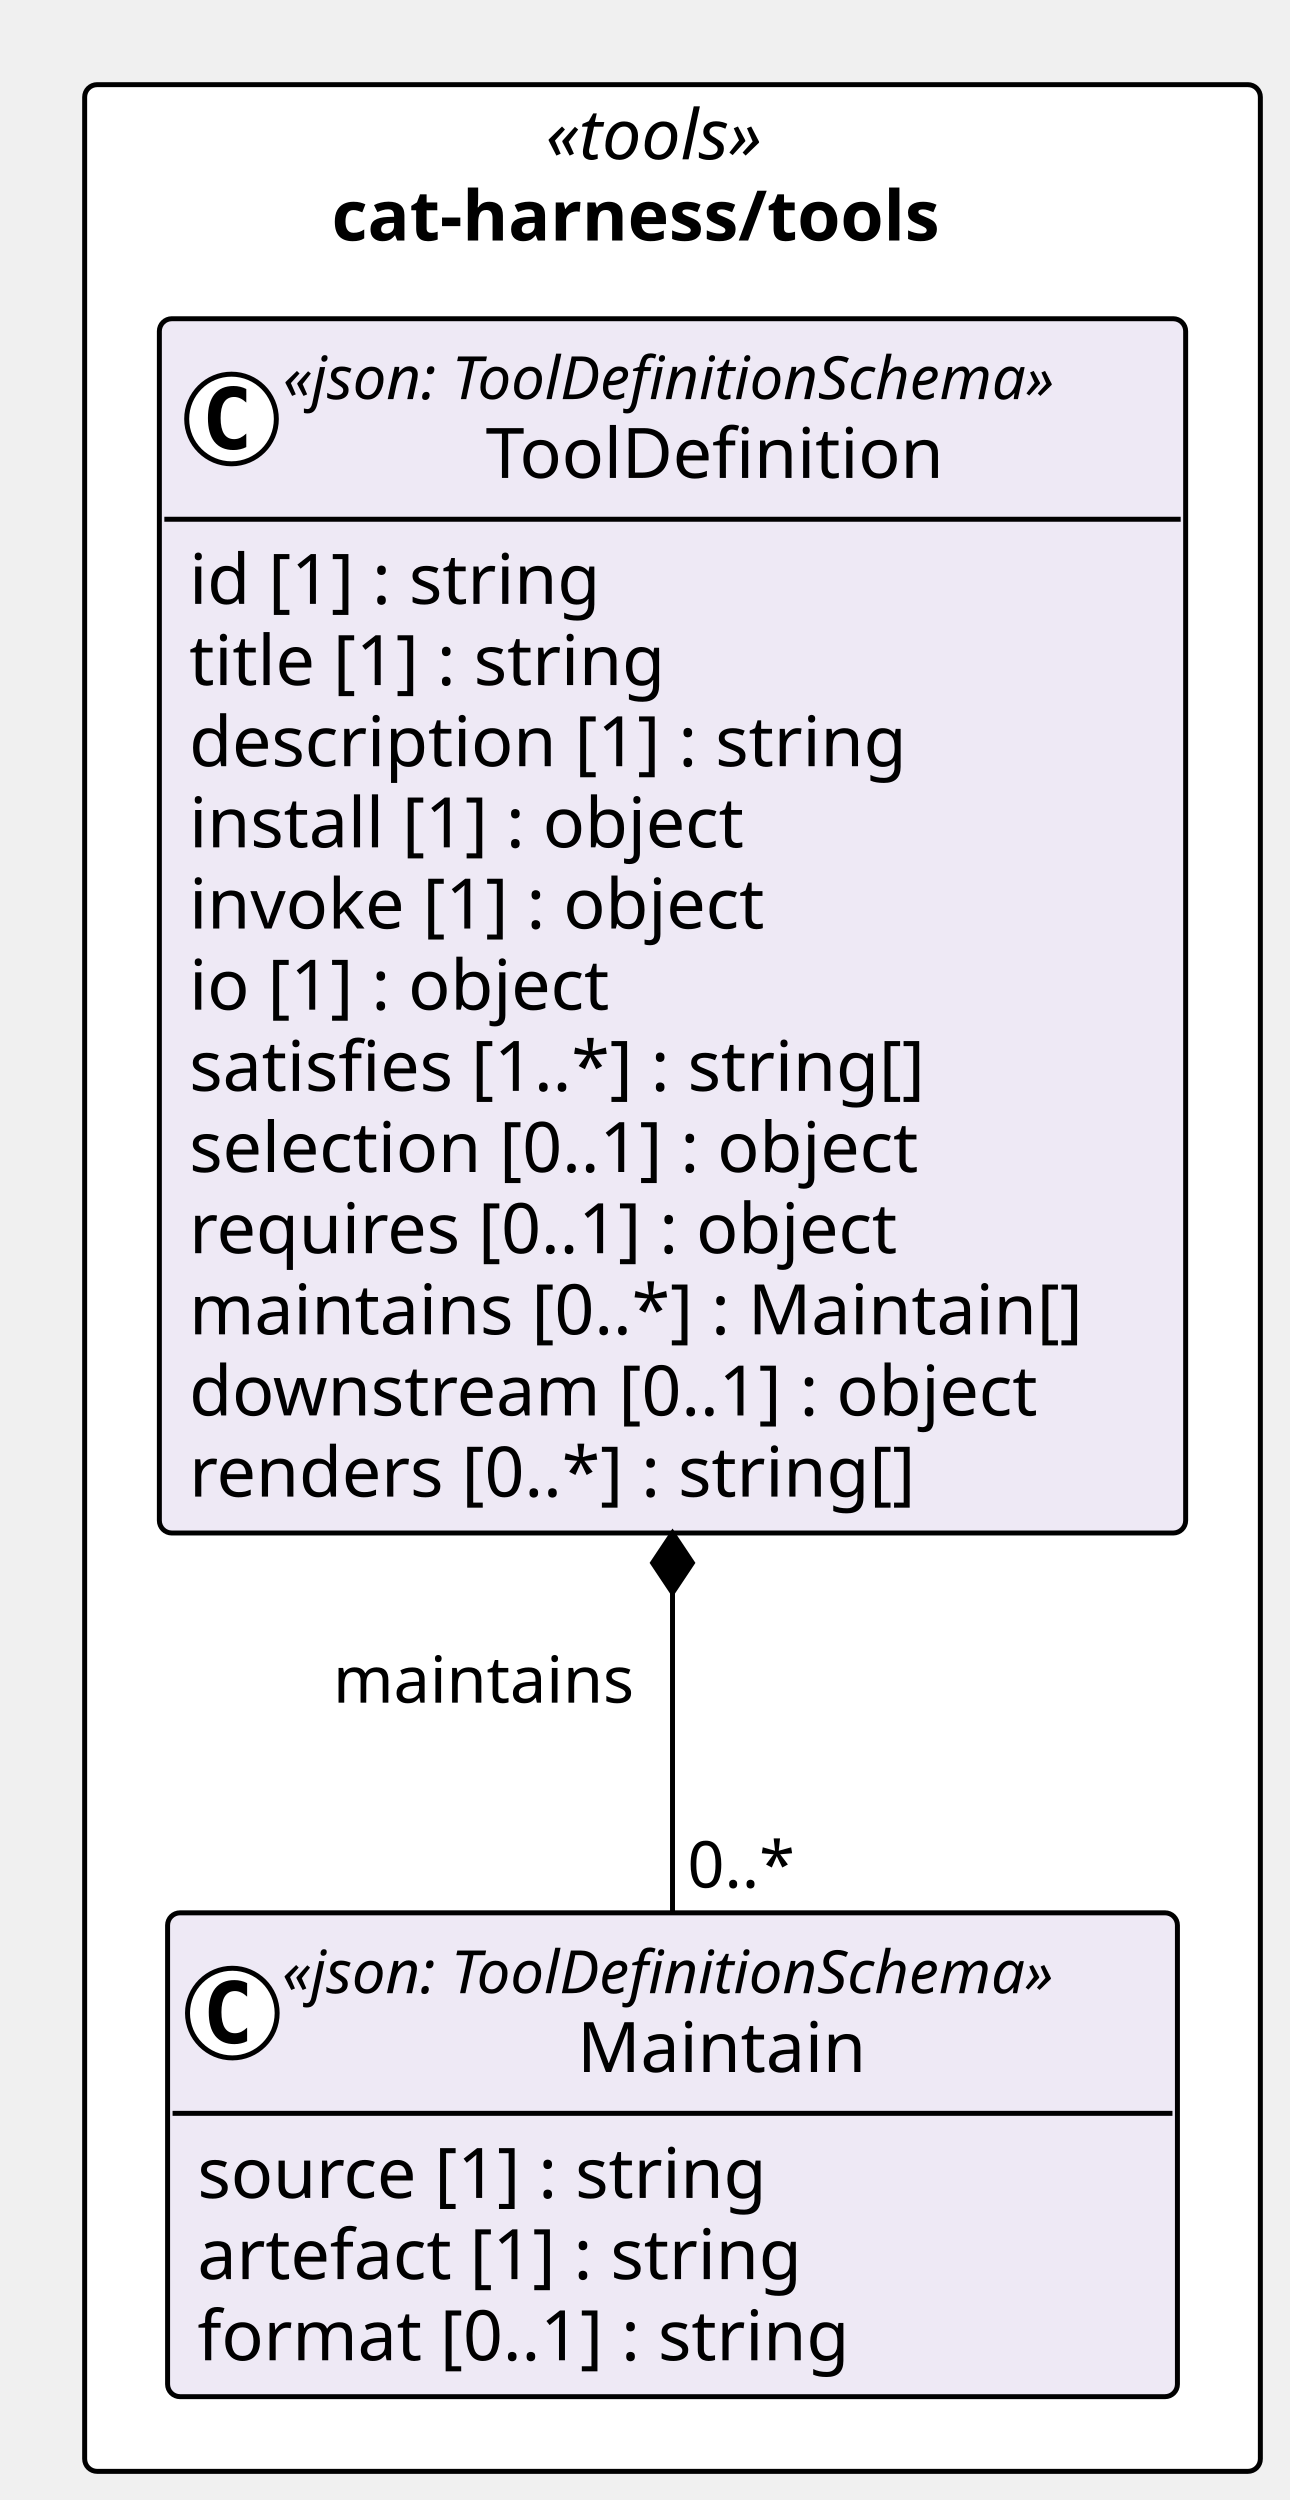
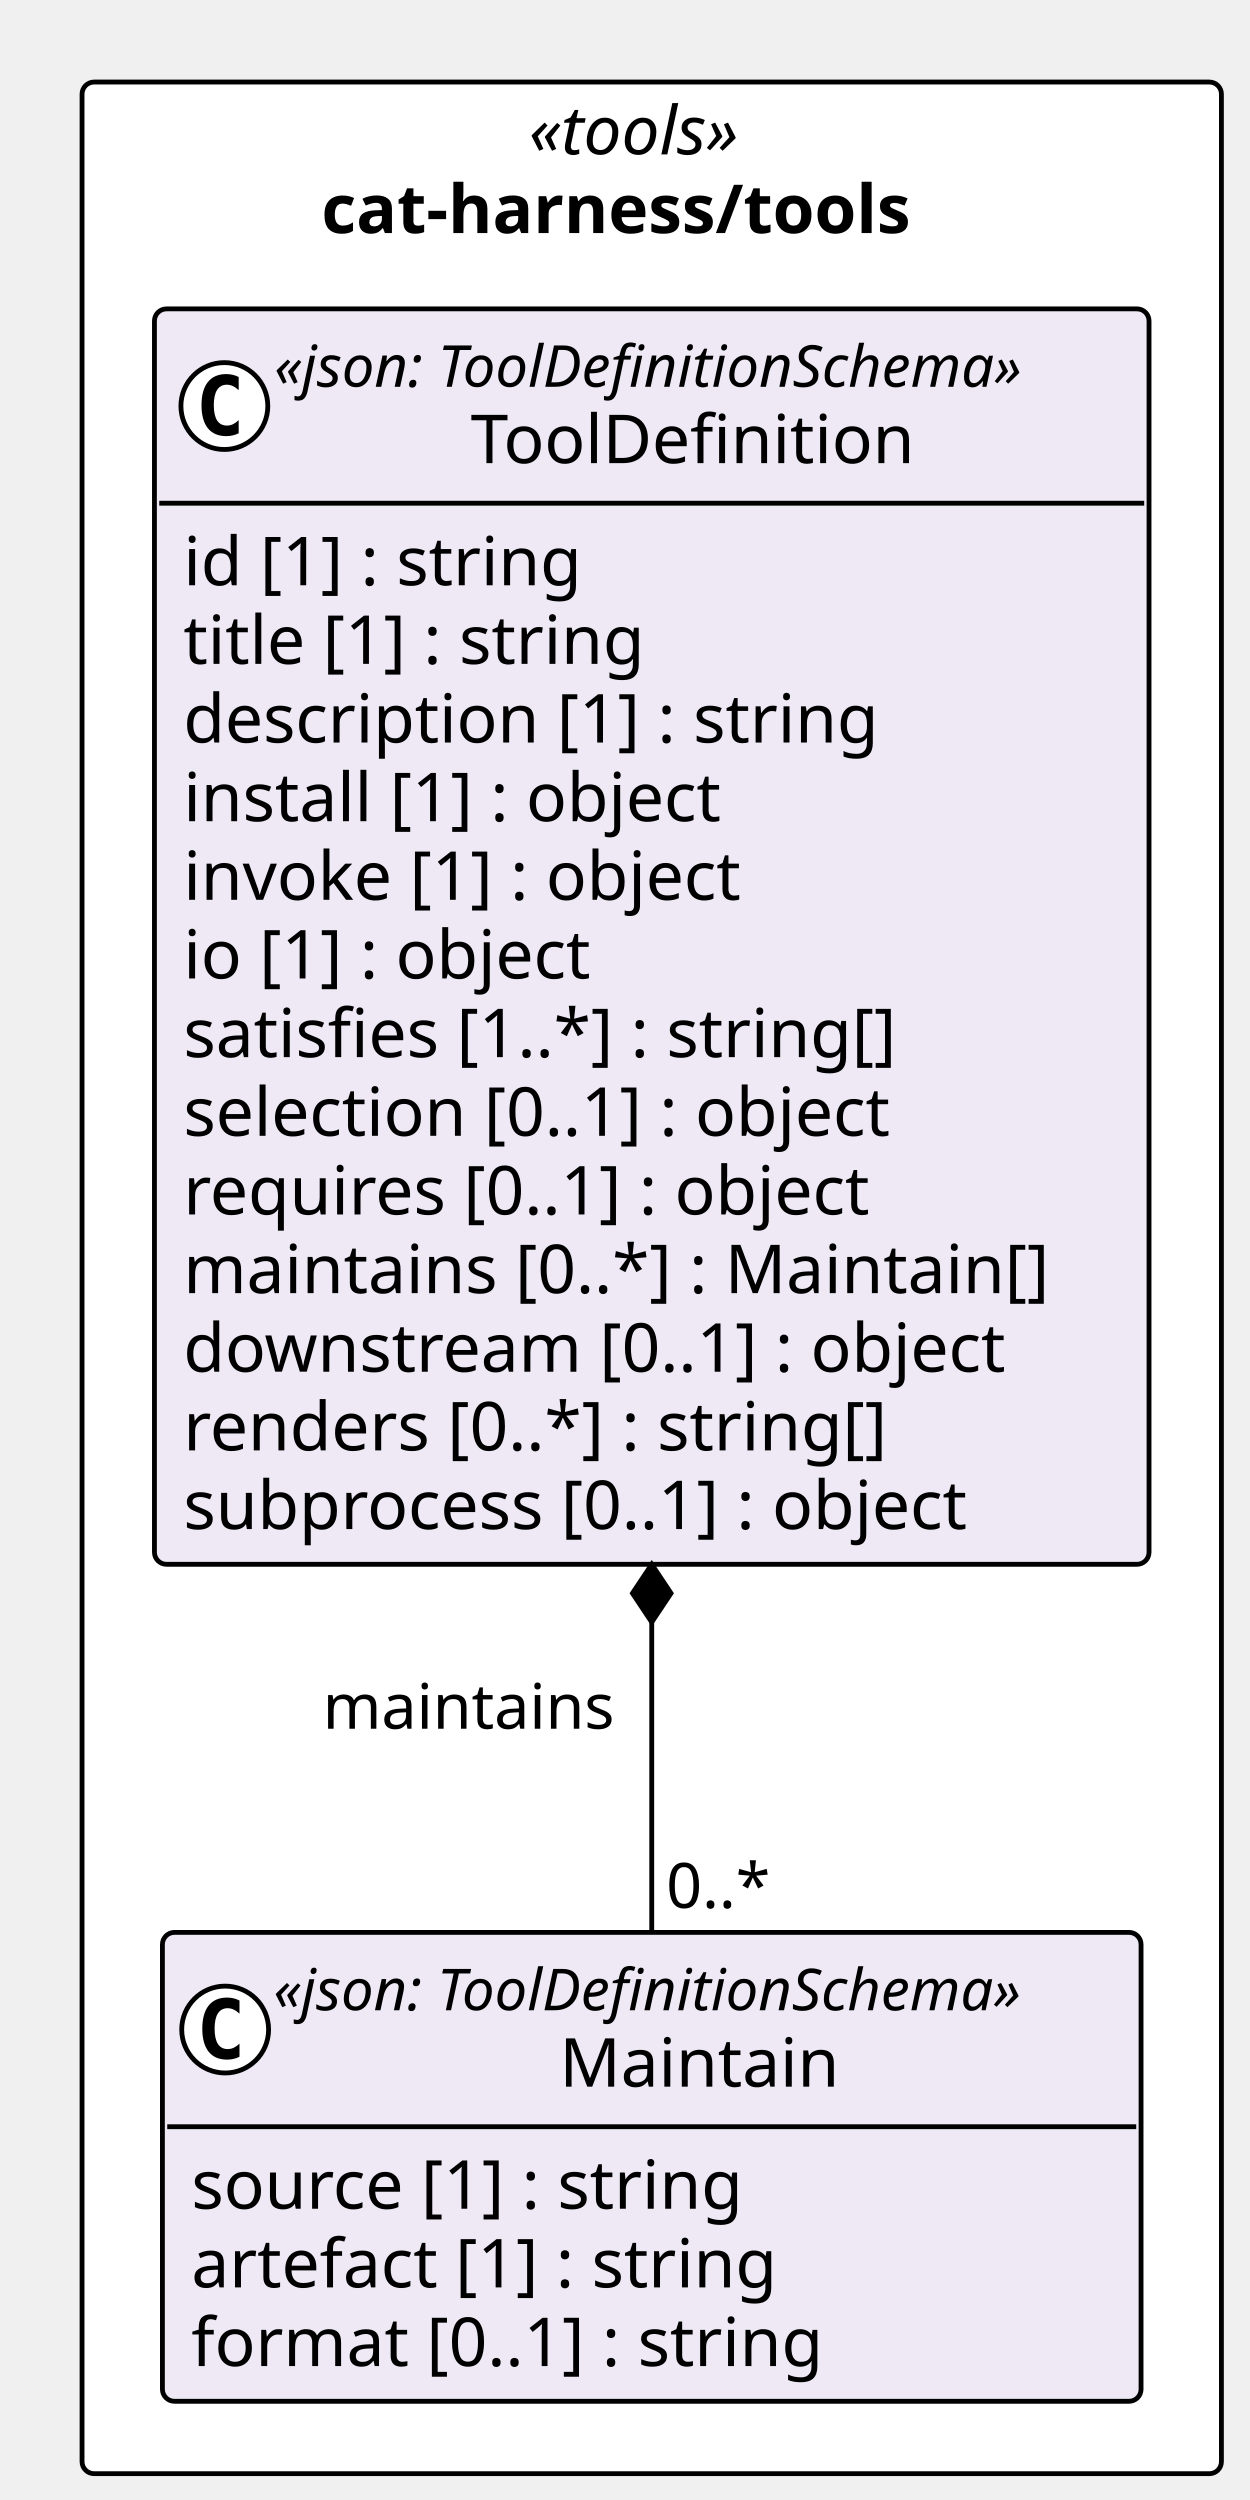
- <svg xmlns="http://www.w3.org/2000/svg" contentStyleType="text/css" height="502px" preserveAspectRatio="none" style="width:259px;height:502px;background:#FFFFFF;" version="1.1" viewBox="0 0 259 502" width="259px" zoomAndPan="magnify">
+ <svg xmlns="http://www.w3.org/2000/svg" contentStyleType="text/css" height="518px" preserveAspectRatio="none" style="width:259px;height:518px;background:#FFFFFF;" version="1.1" viewBox="0 0 259 518" width="259px" zoomAndPan="magnify">
  <defs />
  <g>
-     <rect fill="#FFFFFF" height="479.25" rx="2.5" ry="2.5" style="stroke:#000000;stroke-width:1.0;" width="236.079" x="17" y="17" />
+     <rect fill="#FFFFFF" height="495.547" rx="2.5" ry="2.5" style="stroke:#000000;stroke-width:1.0;" width="236.079" x="17" y="17" />
    <text fill="#000000" font-family="Verdana" font-size="14" font-style="italic" lengthAdjust="spacing" textLength="50.935" x="109.572" y="31.995">«tools»</text>
    <text fill="#000000" font-family="Verdana" font-size="14" font-weight="bold" lengthAdjust="spacing" textLength="136.869" x="66.605" y="48.292">cat-harness/tools</text>
    <g id="elem_cat_harness_tools_Maintain">
-       <rect codeLine="11" fill="#EEE9F5" height="97.156" id="cat_harness_tools_Maintain" rx="2.5" ry="2.5" style="stroke:#000000;stroke-width:1.0;" width="202.775" x="33.652" y="384.094" />
-       <ellipse cx="46.652" cy="404.227" fill="#FFFFFF" rx="9" ry="9" style="stroke:#000000;stroke-width:1.0;" />
-       <path d="M49.621,409.867 Q49.042,410.164 48.402,410.305 Q47.761,410.461 47.058,410.461 Q44.558,410.461 43.23,408.82 Q41.917,407.164 41.917,404.039 Q41.917,400.914 43.23,399.258 Q44.558,397.602 47.058,397.602 Q47.761,397.602 48.402,397.758 Q49.058,397.914 49.621,398.211 L49.621,400.93 Q48.996,400.352 48.402,400.086 Q47.808,399.805 47.183,399.805 Q45.839,399.805 45.152,400.883 Q44.464,401.945 44.464,404.039 Q44.464,406.133 45.152,407.211 Q45.839,408.273 47.183,408.273 Q47.808,408.273 48.402,408.008 Q48.996,407.727 49.621,407.148 L49.621,409.867 Z " fill="#000000" />
-       <text fill="#000000" font-family="Verdana" font-size="12" font-style="italic" lengthAdjust="spacing" textLength="178.775" x="56.652" y="400.232">«json: ToolDefinitionSchema»</text>
-       <text fill="#000000" font-family="Verdana" font-size="14" lengthAdjust="spacing" textLength="60.252" x="115.914" y="416.058">Maintain</text>
-       <line style="stroke:#000000;stroke-width:1.0;" x1="34.652" x2="235.427" y1="424.359" y2="424.359" />
-       <text fill="#000000" font-family="Verdana" font-size="14" lengthAdjust="spacing" textLength="124.886" x="39.652" y="441.354">source [1] : string</text>
-       <text fill="#000000" font-family="Verdana" font-size="14" lengthAdjust="spacing" textLength="133.219" x="39.652" y="457.651">artefact [1] : string</text>
-       <text fill="#000000" font-family="Verdana" font-size="14" lengthAdjust="spacing" textLength="142.851" x="39.652" y="473.948">format [0..1] : string</text>
+       <rect codeLine="11" fill="#EEE9F5" height="97.156" id="cat_harness_tools_Maintain" rx="2.5" ry="2.5" style="stroke:#000000;stroke-width:1.0;" width="202.775" x="33.652" y="400.391" />
+       <ellipse cx="46.652" cy="420.523" fill="#FFFFFF" rx="9" ry="9" style="stroke:#000000;stroke-width:1.0;" />
+       <path d="M49.621,426.164 Q49.042,426.461 48.402,426.602 Q47.761,426.758 47.058,426.758 Q44.558,426.758 43.23,425.117 Q41.917,423.461 41.917,420.336 Q41.917,417.211 43.23,415.555 Q44.558,413.898 47.058,413.898 Q47.761,413.898 48.402,414.055 Q49.058,414.211 49.621,414.508 L49.621,417.227 Q48.996,416.648 48.402,416.383 Q47.808,416.102 47.183,416.102 Q45.839,416.102 45.152,417.18 Q44.464,418.242 44.464,420.336 Q44.464,422.43 45.152,423.508 Q45.839,424.57 47.183,424.57 Q47.808,424.57 48.402,424.305 Q48.996,424.023 49.621,423.445 L49.621,426.164 Z " fill="#000000" />
+       <text fill="#000000" font-family="Verdana" font-size="12" font-style="italic" lengthAdjust="spacing" textLength="178.775" x="56.652" y="416.529">«json: ToolDefinitionSchema»</text>
+       <text fill="#000000" font-family="Verdana" font-size="14" lengthAdjust="spacing" textLength="60.252" x="115.914" y="432.354">Maintain</text>
+       <line style="stroke:#000000;stroke-width:1.0;" x1="34.652" x2="235.427" y1="440.656" y2="440.656" />
+       <text fill="#000000" font-family="Verdana" font-size="14" lengthAdjust="spacing" textLength="124.886" x="39.652" y="457.651">source [1] : string</text>
+       <text fill="#000000" font-family="Verdana" font-size="14" lengthAdjust="spacing" textLength="133.219" x="39.652" y="473.948">artefact [1] : string</text>
+       <text fill="#000000" font-family="Verdana" font-size="14" lengthAdjust="spacing" textLength="142.851" x="39.652" y="490.245">format [0..1] : string</text>
    </g>
    <g id="elem_cat_harness_tools_ToolDefinition">
-       <rect codeLine="16" fill="#EEE9F5" height="243.828" id="cat_harness_tools_ToolDefinition" rx="2.5" ry="2.5" style="stroke:#000000;stroke-width:1.0;" width="206.079" x="32" y="64" />
+       <rect codeLine="16" fill="#EEE9F5" height="260.125" id="cat_harness_tools_ToolDefinition" rx="2.5" ry="2.5" style="stroke:#000000;stroke-width:1.0;" width="206.079" x="32" y="64" />
      <ellipse cx="46.487" cy="84.133" fill="#FFFFFF" rx="9" ry="9" style="stroke:#000000;stroke-width:1.0;" />
      <path d="M49.455,89.773 Q48.877,90.07 48.237,90.211 Q47.596,90.367 46.893,90.367 Q44.393,90.367 43.065,88.727 Q41.752,87.07 41.752,83.945 Q41.752,80.82 43.065,79.164 Q44.393,77.508 46.893,77.508 Q47.596,77.508 48.237,77.664 Q48.893,77.82 49.455,78.117 L49.455,80.836 Q48.83,80.258 48.237,79.992 Q47.643,79.711 47.018,79.711 Q45.674,79.711 44.987,80.789 Q44.299,81.852 44.299,83.945 Q44.299,86.039 44.987,87.117 Q45.674,88.18 47.018,88.18 Q47.643,88.18 48.237,87.914 Q48.83,87.633 49.455,87.055 L49.455,89.773 Z " fill="#000000" />
      <text fill="#000000" font-family="Verdana" font-size="12" font-style="italic" lengthAdjust="spacing" textLength="178.775" x="56.817" y="80.139">«json: ToolDefinitionSchema»</text>
      <text fill="#000000" font-family="Verdana" font-size="14" lengthAdjust="spacing" textLength="97.364" x="97.523" y="95.964">ToolDefinition</text>
      <line style="stroke:#000000;stroke-width:1.0;" x1="33" x2="237.079" y1="104.266" y2="104.266" />
      <text fill="#000000" font-family="Verdana" font-size="14" lengthAdjust="spacing" textLength="90.863" x="38" y="121.261">id [1] : string</text>
      <text fill="#000000" font-family="Verdana" font-size="14" lengthAdjust="spacing" textLength="105.458" x="38" y="137.558">title [1] : string</text>
      <text fill="#000000" font-family="Verdana" font-size="14" lengthAdjust="spacing" textLength="155.928" x="38" y="153.855">description [1] : string</text>
      <text fill="#000000" font-family="Verdana" font-size="14" lengthAdjust="spacing" textLength="122.944" x="38" y="170.151">install [1] : object</text>
      <text fill="#000000" font-family="Verdana" font-size="14" lengthAdjust="spacing" textLength="127.374" x="38" y="186.448">invoke [1] : object</text>
      <text fill="#000000" font-family="Verdana" font-size="14" lengthAdjust="spacing" textLength="93.495" x="38" y="202.745">io [1] : object</text>
      <text fill="#000000" font-family="Verdana" font-size="14" lengthAdjust="spacing" textLength="162.183" x="38" y="219.042">satisfies [1..*] : string[]</text>
      <text fill="#000000" font-family="Verdana" font-size="14" lengthAdjust="spacing" textLength="161.773" x="38" y="235.339">selection [0..1] : object</text>
      <text fill="#000000" font-family="Verdana" font-size="14" lengthAdjust="spacing" textLength="156.529" x="38" y="251.636">requires [0..1] : object</text>
      <text fill="#000000" font-family="Verdana" font-size="14" lengthAdjust="spacing" textLength="194.079" x="38" y="267.933">maintains [0..*] : Maintain[]</text>
      <text fill="#000000" font-family="Verdana" font-size="14" lengthAdjust="spacing" textLength="185.992" x="38" y="284.229">downstream [0..1] : object</text>
      <text fill="#000000" font-family="Verdana" font-size="14" lengthAdjust="spacing" textLength="158.703" x="38" y="300.526">renders [0..*] : string[]</text>
+       <text fill="#000000" font-family="Verdana" font-size="14" lengthAdjust="spacing" textLength="178.008" x="38" y="316.823">subprocess [0..1] : object</text>
    </g>
-     <line style="stroke:#000000;stroke-width:1.0;" x1="135.04" x2="135.04" y1="307.828" y2="384.094" />
-     <polygon fill="#000000" points="135.04,307.828,131.04,313.828,135.04,319.828,139.04,313.828,135.04,307.828" style="stroke:#000000;stroke-width:1.0;" />
-     <text fill="#000000" font-family="Verdana" font-size="13" lengthAdjust="spacing" textLength="64.168" x="66.871" y="341.895">maintains</text>
-     <text fill="#000000" font-family="Verdana" font-size="13" lengthAdjust="spacing" textLength="23.036" x="138.04" y="379.028">0..*</text>
+     <line style="stroke:#000000;stroke-width:1.0;" x1="135.04" x2="135.04" y1="324.125" y2="400.391" />
+     <polygon fill="#000000" points="135.04,324.125,131.04,330.125,135.04,336.125,139.04,330.125,135.04,324.125" style="stroke:#000000;stroke-width:1.0;" />
+     <text fill="#000000" font-family="Verdana" font-size="13" lengthAdjust="spacing" textLength="64.168" x="66.871" y="358.192">maintains</text>
+     <text fill="#000000" font-family="Verdana" font-size="13" lengthAdjust="spacing" textLength="23.036" x="138.04" y="395.325">0..*</text>
  </g>
</svg>
